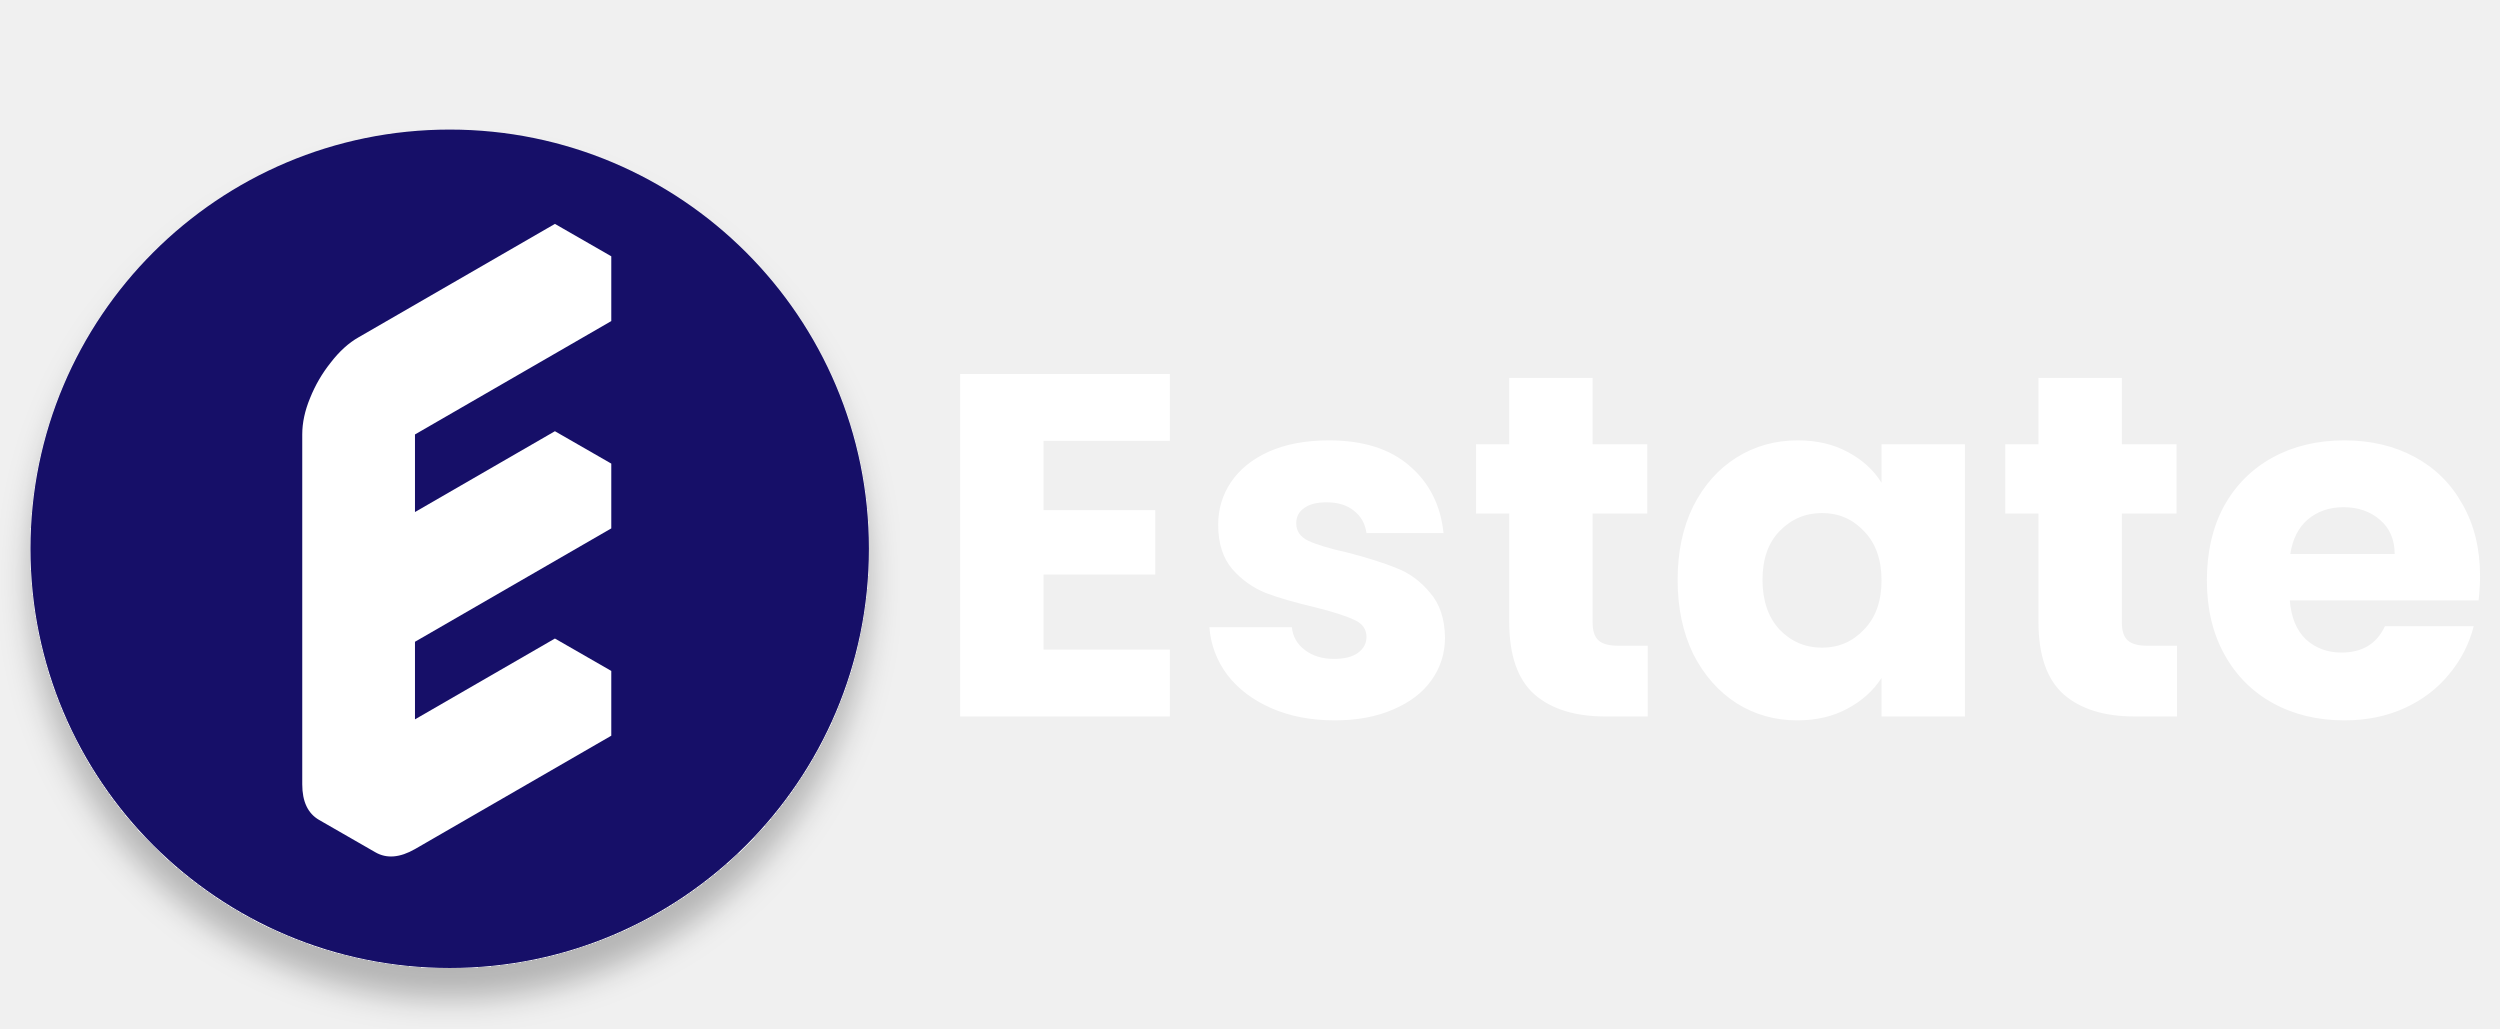
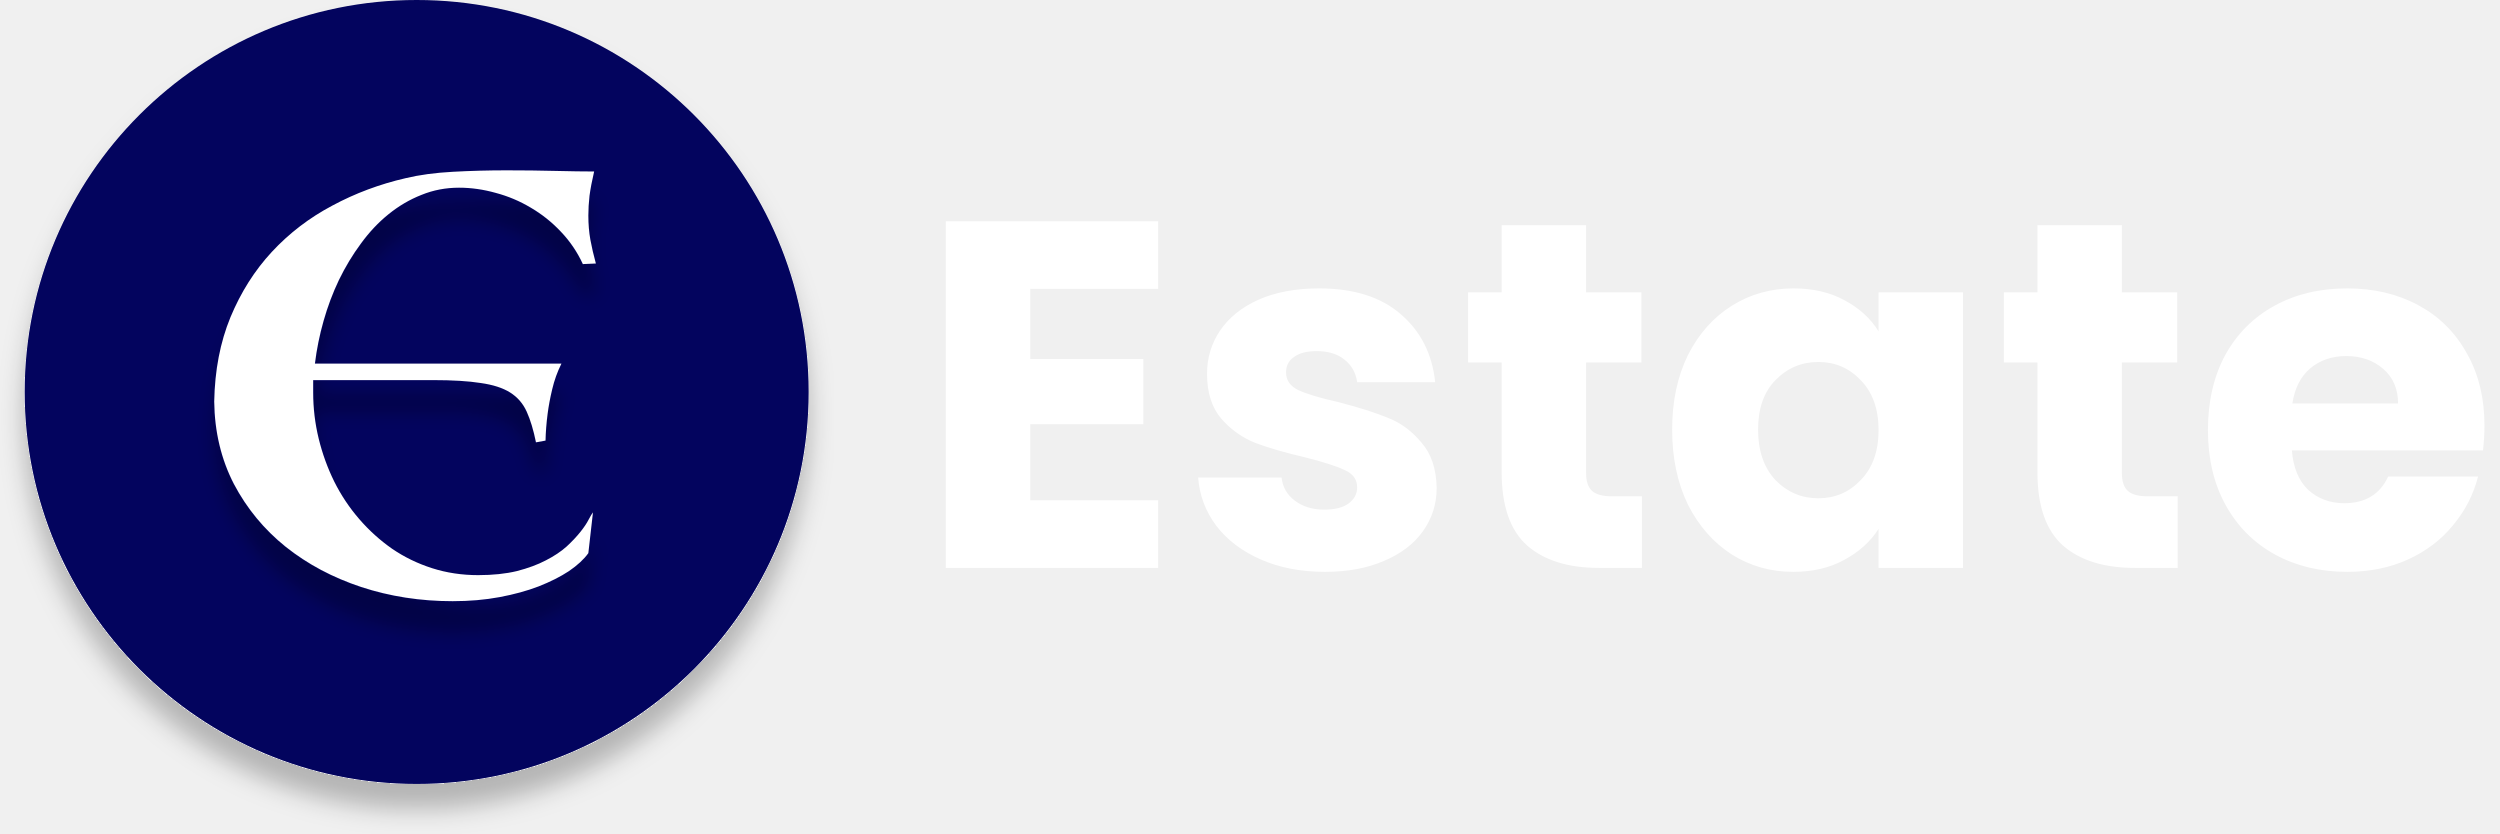
- <svg xmlns="http://www.w3.org/2000/svg" width="328" height="135" viewBox="0 0 328 135" fill="none">
-   <g filter="url(#filter0_d_3_10)">
-     <circle cx="59" cy="72" r="55" fill="#160F68" />
+ <svg xmlns="http://www.w3.org/2000/svg" width="405" height="135" viewBox="0 0 405 135" fill="none">
+   <g filter="url(#filter0_d_5_11)">
+     <circle cx="67.5" cy="63.5" r="63.5" fill="#03045E" />
  </g>
-   <path d="M47.05 61.25C47.05 59.72 47.39 58.133 48.07 56.49C48.75 54.79 49.657 53.232 50.79 51.815C51.923 50.342 53.142 49.237 54.445 48.5L80.2 33.625V42.125L54.445 57V75.7L80.2 60.825V69.325L54.445 84.2V102.9L80.2 88.025V96.525L54.445 111.4C52.462 112.533 50.733 112.675 49.26 111.825C47.787 110.975 47.05 109.417 47.05 107.15V61.25ZM80.2 88.025L54.445 102.9L47.05 98.65L72.805 83.775L80.2 88.025ZM80.2 60.825L54.445 75.7L47.05 71.45L72.805 56.575L80.2 60.825ZM80.2 33.625L54.445 48.5C53.142 49.237 51.923 50.342 50.79 51.815C49.657 53.232 48.75 54.79 48.07 56.49C47.39 58.133 47.05 59.72 47.05 61.25V107.15C47.05 109.417 47.787 110.975 49.26 111.825L41.865 107.575C40.392 106.725 39.655 105.167 39.655 102.9V57C39.655 55.47 39.995 53.883 40.675 52.24C41.355 50.54 42.262 48.982 43.395 47.565C44.528 46.092 45.747 44.987 47.05 44.25L72.805 29.375L80.2 33.625Z" fill="white" />
-   <path d="M136.912 57.84V66.928H151.568V75.376H136.912V85.232H153.488V94H125.968V49.072H153.488V57.84H136.912ZM175.121 94.512C172.006 94.512 169.233 93.979 166.801 92.912C164.369 91.845 162.449 90.395 161.041 88.56C159.633 86.683 158.844 84.592 158.673 82.288H169.489C169.617 83.525 170.193 84.528 171.217 85.296C172.241 86.064 173.5 86.448 174.993 86.448C176.358 86.448 177.404 86.192 178.129 85.68C178.897 85.125 179.281 84.421 179.281 83.568C179.281 82.544 178.748 81.797 177.681 81.328C176.614 80.816 174.886 80.261 172.497 79.664C169.937 79.067 167.804 78.448 166.097 77.808C164.39 77.125 162.918 76.08 161.681 74.672C160.444 73.221 159.825 71.28 159.825 68.848C159.825 66.8 160.38 64.944 161.489 63.28C162.641 61.573 164.305 60.229 166.481 59.248C168.7 58.267 171.324 57.776 174.353 57.776C178.833 57.776 182.353 58.885 184.913 61.104C187.516 63.323 189.009 66.267 189.393 69.936H179.281C179.11 68.699 178.556 67.717 177.617 66.992C176.721 66.267 175.526 65.904 174.033 65.904C172.753 65.904 171.772 66.16 171.089 66.672C170.406 67.141 170.065 67.803 170.065 68.656C170.065 69.68 170.598 70.448 171.665 70.96C172.774 71.472 174.481 71.984 176.785 72.496C179.43 73.179 181.585 73.861 183.249 74.544C184.913 75.184 186.364 76.251 187.601 77.744C188.881 79.195 189.542 81.157 189.585 83.632C189.585 85.723 188.988 87.6 187.793 89.264C186.641 90.885 184.956 92.165 182.737 93.104C180.561 94.043 178.022 94.512 175.121 94.512ZM216.185 84.72V94H210.617C206.649 94 203.555 93.04 201.337 91.12C199.118 89.157 198.009 85.979 198.009 81.584V67.376H193.657V58.288H198.009V49.584H208.953V58.288H216.121V67.376H208.953V81.712C208.953 82.779 209.209 83.547 209.721 84.016C210.233 84.485 211.086 84.72 212.281 84.72H216.185ZM220.105 76.08C220.105 72.411 220.787 69.189 222.153 66.416C223.561 63.643 225.459 61.509 227.849 60.016C230.238 58.523 232.905 57.776 235.849 57.776C238.366 57.776 240.563 58.288 242.441 59.312C244.361 60.336 245.833 61.68 246.857 63.344V58.288H257.801V94H246.857V88.944C245.79 90.608 244.297 91.952 242.377 92.976C240.499 94 238.302 94.512 235.785 94.512C232.883 94.512 230.238 93.765 227.849 92.272C225.459 90.736 223.561 88.581 222.153 85.808C220.787 82.992 220.105 79.749 220.105 76.08ZM246.857 76.144C246.857 73.413 246.089 71.259 244.553 69.68C243.059 68.101 241.225 67.312 239.049 67.312C236.873 67.312 235.017 68.101 233.481 69.68C231.987 71.216 231.241 73.349 231.241 76.08C231.241 78.811 231.987 80.987 233.481 82.608C235.017 84.187 236.873 84.976 239.049 84.976C241.225 84.976 243.059 84.187 244.553 82.608C246.089 81.029 246.857 78.875 246.857 76.144ZM285.622 84.72V94H280.054C276.086 94 272.993 93.04 270.774 91.12C268.555 89.157 267.446 85.979 267.446 81.584V67.376H263.094V58.288H267.446V49.584H278.39V58.288H285.558V67.376H278.39V81.712C278.39 82.779 278.646 83.547 279.158 84.016C279.67 84.485 280.523 84.72 281.718 84.72H285.622ZM325.382 75.568C325.382 76.592 325.318 77.659 325.19 78.768H300.422C300.593 80.987 301.297 82.693 302.534 83.888C303.814 85.04 305.371 85.616 307.206 85.616C309.937 85.616 311.835 84.464 312.902 82.16H324.55C323.953 84.507 322.865 86.619 321.286 88.496C319.75 90.373 317.809 91.845 315.462 92.912C313.115 93.979 310.491 94.512 307.59 94.512C304.091 94.512 300.977 93.765 298.246 92.272C295.515 90.779 293.382 88.645 291.846 85.872C290.31 83.099 289.542 79.856 289.542 76.144C289.542 72.432 290.289 69.189 291.782 66.416C293.318 63.643 295.451 61.509 298.182 60.016C300.913 58.523 304.049 57.776 307.59 57.776C311.046 57.776 314.118 58.501 316.806 59.952C319.494 61.403 321.585 63.472 323.078 66.16C324.614 68.848 325.382 71.984 325.382 75.568ZM314.182 72.688C314.182 70.811 313.542 69.317 312.262 68.208C310.982 67.099 309.382 66.544 307.462 66.544C305.627 66.544 304.07 67.077 302.79 68.144C301.553 69.211 300.785 70.725 300.486 72.688H314.182Z" fill="white" />
+   <g filter="url(#filter1_d_5_11)">
+     <path d="M94.422 42.781C93.516 40.812 92.328 39.062 90.859 37.531C89.422 36 87.797 34.703 85.984 33.641C84.203 32.578 82.312 31.781 80.312 31.25C78.312 30.688 76.328 30.406 74.359 30.406C72.203 30.406 70.172 30.797 68.266 31.578C66.359 32.328 64.578 33.375 62.922 34.719C61.297 36.031 59.812 37.609 58.469 39.453C57.125 41.266 55.938 43.234 54.906 45.359C53.906 47.453 53.078 49.656 52.422 51.969C51.766 54.281 51.297 56.594 51.016 58.906H90.953C90.297 60.219 89.797 61.609 89.453 63.078C89.109 64.516 88.859 65.859 88.703 67.109C88.516 68.578 88.406 70 88.375 71.375L86.828 71.656C86.422 69.656 85.922 68 85.328 66.688C84.734 65.375 83.844 64.344 82.656 63.594C81.469 62.844 79.875 62.328 77.875 62.047C75.906 61.734 73.328 61.578 70.141 61.578H50.734V63.594C50.734 66.125 51.031 68.609 51.625 71.047C52.219 73.484 53.062 75.812 54.156 78.031C55.25 80.219 56.594 82.234 58.188 84.078C59.781 85.922 61.562 87.531 63.531 88.906C65.5 90.25 67.656 91.297 70 92.047C72.344 92.797 74.828 93.172 77.453 93.172C79.828 93.172 81.922 92.953 83.734 92.516C85.547 92.047 87.109 91.469 88.422 90.781C89.766 90.094 90.891 89.344 91.797 88.531C92.703 87.688 93.453 86.891 94.047 86.141C94.641 85.391 95.078 84.734 95.359 84.172C95.672 83.578 95.906 83.188 96.062 83L95.312 89.609C94.594 90.609 93.547 91.578 92.172 92.516C90.797 93.422 89.156 94.25 87.25 95C85.375 95.719 83.266 96.297 80.922 96.734C78.578 97.172 76.047 97.391 73.328 97.391C68.109 97.391 63.172 96.625 58.516 95.094C53.891 93.562 49.812 91.391 46.281 88.578C42.781 85.766 39.984 82.375 37.891 78.406C35.828 74.406 34.766 69.953 34.703 65.047C34.797 59.984 35.672 55.438 37.328 51.406C39.016 47.344 41.25 43.812 44.031 40.812C46.844 37.781 50.109 35.281 53.828 33.312C57.547 31.312 61.516 29.828 65.734 28.859C67.953 28.328 70.5 27.984 73.375 27.828C76.25 27.672 79.141 27.594 82.047 27.594C84.859 27.594 87.5 27.625 89.969 27.688C92.469 27.75 94.562 27.781 96.25 27.781C95.906 29.25 95.656 30.562 95.5 31.719C95.375 32.844 95.312 33.906 95.312 34.906C95.312 36.312 95.422 37.625 95.641 38.844C95.859 40.031 96.156 41.312 96.531 42.688L94.422 42.781Z" fill="white" />
+   </g>
+   <path d="M166.898 46.8V58.16H185.218V68.72H166.898V81.04H187.618V92H153.218V35.84H187.618V46.8H166.898ZM214.659 92.64C210.766 92.64 207.299 91.973 204.259 90.64C201.219 89.307 198.819 87.493 197.059 85.2C195.299 82.853 194.312 80.24 194.099 77.36H207.619C207.779 78.907 208.499 80.16 209.779 81.12C211.059 82.08 212.632 82.56 214.499 82.56C216.206 82.56 217.512 82.24 218.419 81.6C219.379 80.907 219.859 80.027 219.859 78.96C219.859 77.68 219.192 76.747 217.859 76.16C216.526 75.52 214.366 74.827 211.379 74.08C208.179 73.333 205.512 72.56 203.379 71.76C201.246 70.907 199.406 69.6 197.859 67.84C196.312 66.027 195.539 63.6 195.539 60.56C195.539 58 196.232 55.68 197.619 53.6C199.059 51.467 201.139 49.787 203.859 48.56C206.632 47.333 209.912 46.72 213.699 46.72C219.299 46.72 223.699 48.107 226.899 50.88C230.152 53.653 232.019 57.333 232.499 61.92H219.859C219.646 60.373 218.952 59.147 217.779 58.24C216.659 57.333 215.166 56.88 213.299 56.88C211.699 56.88 210.472 57.2 209.619 57.84C208.766 58.427 208.339 59.253 208.339 60.32C208.339 61.6 209.006 62.56 210.339 63.2C211.726 63.84 213.859 64.48 216.739 65.12C220.046 65.973 222.739 66.827 224.819 67.68C226.899 68.48 228.712 69.813 230.259 71.68C231.859 73.493 232.686 75.947 232.739 79.04C232.739 81.653 231.992 84 230.499 86.08C229.059 88.107 226.952 89.707 224.179 90.88C221.459 92.053 218.286 92.64 214.659 92.64ZM265.988 80.4V92H259.028C254.068 92 250.202 90.8 247.428 88.4C244.655 85.947 243.268 81.973 243.268 76.48V58.72H237.828V47.36H243.268V36.48H256.948V47.36H265.908V58.72H256.948V76.64C256.948 77.973 257.268 78.933 257.908 79.52C258.548 80.107 259.615 80.4 261.108 80.4H265.988ZM270.888 69.6C270.888 65.013 271.742 60.987 273.448 57.52C275.208 54.053 277.582 51.387 280.568 49.52C283.555 47.653 286.888 46.72 290.568 46.72C293.715 46.72 296.462 47.36 298.808 48.64C301.208 49.92 303.048 51.6 304.328 53.68V47.36H318.008V92H304.328V85.68C302.995 87.76 301.128 89.44 298.728 90.72C296.382 92 293.635 92.64 290.488 92.64C286.862 92.64 283.555 91.707 280.568 89.84C277.582 87.92 275.208 85.227 273.448 81.76C271.742 78.24 270.888 74.187 270.888 69.6ZM304.328 69.68C304.328 66.267 303.368 63.573 301.448 61.6C299.582 59.627 297.288 58.64 294.568 58.64C291.848 58.64 289.528 59.627 287.608 61.6C285.742 63.52 284.808 66.187 284.808 69.6C284.808 73.013 285.742 75.733 287.608 77.76C289.528 79.733 291.848 80.72 294.568 80.72C297.288 80.72 299.582 79.733 301.448 77.76C303.368 75.787 304.328 73.093 304.328 69.68ZM352.785 80.4V92H345.825C340.865 92 336.999 90.8 334.225 88.4C331.452 85.947 330.065 81.973 330.065 76.48V58.72H324.625V47.36H330.065V36.48H343.745V47.36H352.705V58.72H343.745V76.64C343.745 77.973 344.065 78.933 344.705 79.52C345.345 80.107 346.412 80.4 347.905 80.4H352.785ZM402.485 68.96C402.485 70.24 402.405 71.573 402.245 72.96H371.285C371.499 75.733 372.379 77.867 373.925 79.36C375.525 80.8 377.472 81.52 379.765 81.52C383.179 81.52 385.552 80.08 386.885 77.2H401.445C400.699 80.133 399.339 82.773 397.365 85.12C395.445 87.467 393.019 89.307 390.085 90.64C387.152 91.973 383.872 92.64 380.245 92.64C375.872 92.64 371.979 91.707 368.565 89.84C365.152 87.973 362.485 85.307 360.565 81.84C358.645 78.373 357.685 74.32 357.685 69.68C357.685 65.04 358.619 60.987 360.485 57.52C362.405 54.053 365.072 51.387 368.485 49.52C371.899 47.653 375.819 46.72 380.245 46.72C384.565 46.72 388.405 47.627 391.765 49.44C395.125 51.253 397.739 53.84 399.605 57.2C401.525 60.56 402.485 64.48 402.485 68.96ZM388.485 65.36C388.485 63.013 387.685 61.147 386.085 59.76C384.485 58.373 382.485 57.68 380.085 57.68C377.792 57.68 375.845 58.347 374.245 59.68C372.699 61.013 371.739 62.907 371.365 65.36H388.485Z" fill="white" />
  <defs>
-     <filter id="filter0_d_3_10" x="0" y="17" width="118" height="118" filterUnits="userSpaceOnUse" color-interpolation-filters="sRGB">
+     <filter id="filter0_d_5_11" x="0" y="0" width="135" height="135" filterUnits="userSpaceOnUse" color-interpolation-filters="sRGB">
      <feFlood flood-opacity="0" result="BackgroundImageFix" />
      <feColorMatrix in="SourceAlpha" type="matrix" values="0 0 0 0 0 0 0 0 0 0 0 0 0 0 0 0 0 0 127 0" result="hardAlpha" />
      <feOffset dy="4" />
      <feGaussianBlur stdDeviation="2" />
      <feComposite in2="hardAlpha" operator="out" />
      <feColorMatrix type="matrix" values="0 0 0 0 0 0 0 0 0 0 0 0 0 0 0 0 0 0 0.25 0" />
-       <feBlend mode="normal" in2="BackgroundImageFix" result="effect1_dropShadow_3_10" />
-       <feBlend mode="normal" in="SourceGraphic" in2="effect1_dropShadow_3_10" result="shape" />
+       <feBlend mode="normal" in2="BackgroundImageFix" result="effect1_dropShadow_5_11" />
+       <feBlend mode="normal" in="SourceGraphic" in2="effect1_dropShadow_5_11" result="shape" />
+     </filter>
+     <filter id="filter1_d_5_11" x="31.703" y="27.594" width="67.828" height="77.797" filterUnits="userSpaceOnUse" color-interpolation-filters="sRGB">
+       <feFlood flood-opacity="0" result="BackgroundImageFix" />
+       <feColorMatrix in="SourceAlpha" type="matrix" values="0 0 0 0 0 0 0 0 0 0 0 0 0 0 0 0 0 0 127 0" result="hardAlpha" />
+       <feOffset dy="5" />
+       <feGaussianBlur stdDeviation="1.5" />
+       <feComposite in2="hardAlpha" operator="out" />
+       <feColorMatrix type="matrix" values="0 0 0 0 0 0 0 0 0 0 0 0 0 0 0 0 0 0 0.25 0" />
+       <feBlend mode="normal" in2="BackgroundImageFix" result="effect1_dropShadow_5_11" />
+       <feBlend mode="normal" in="SourceGraphic" in2="effect1_dropShadow_5_11" result="shape" />
    </filter>
  </defs>
</svg>
